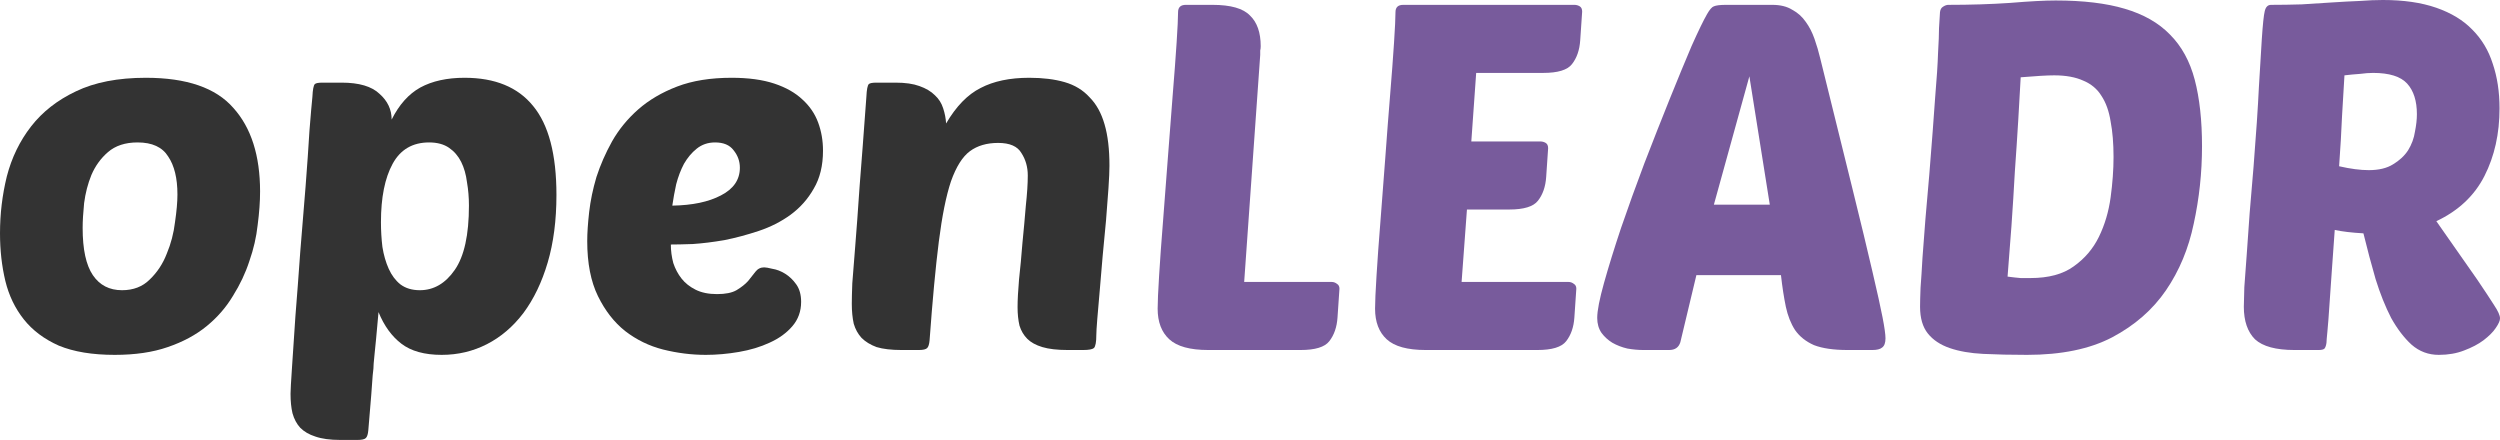
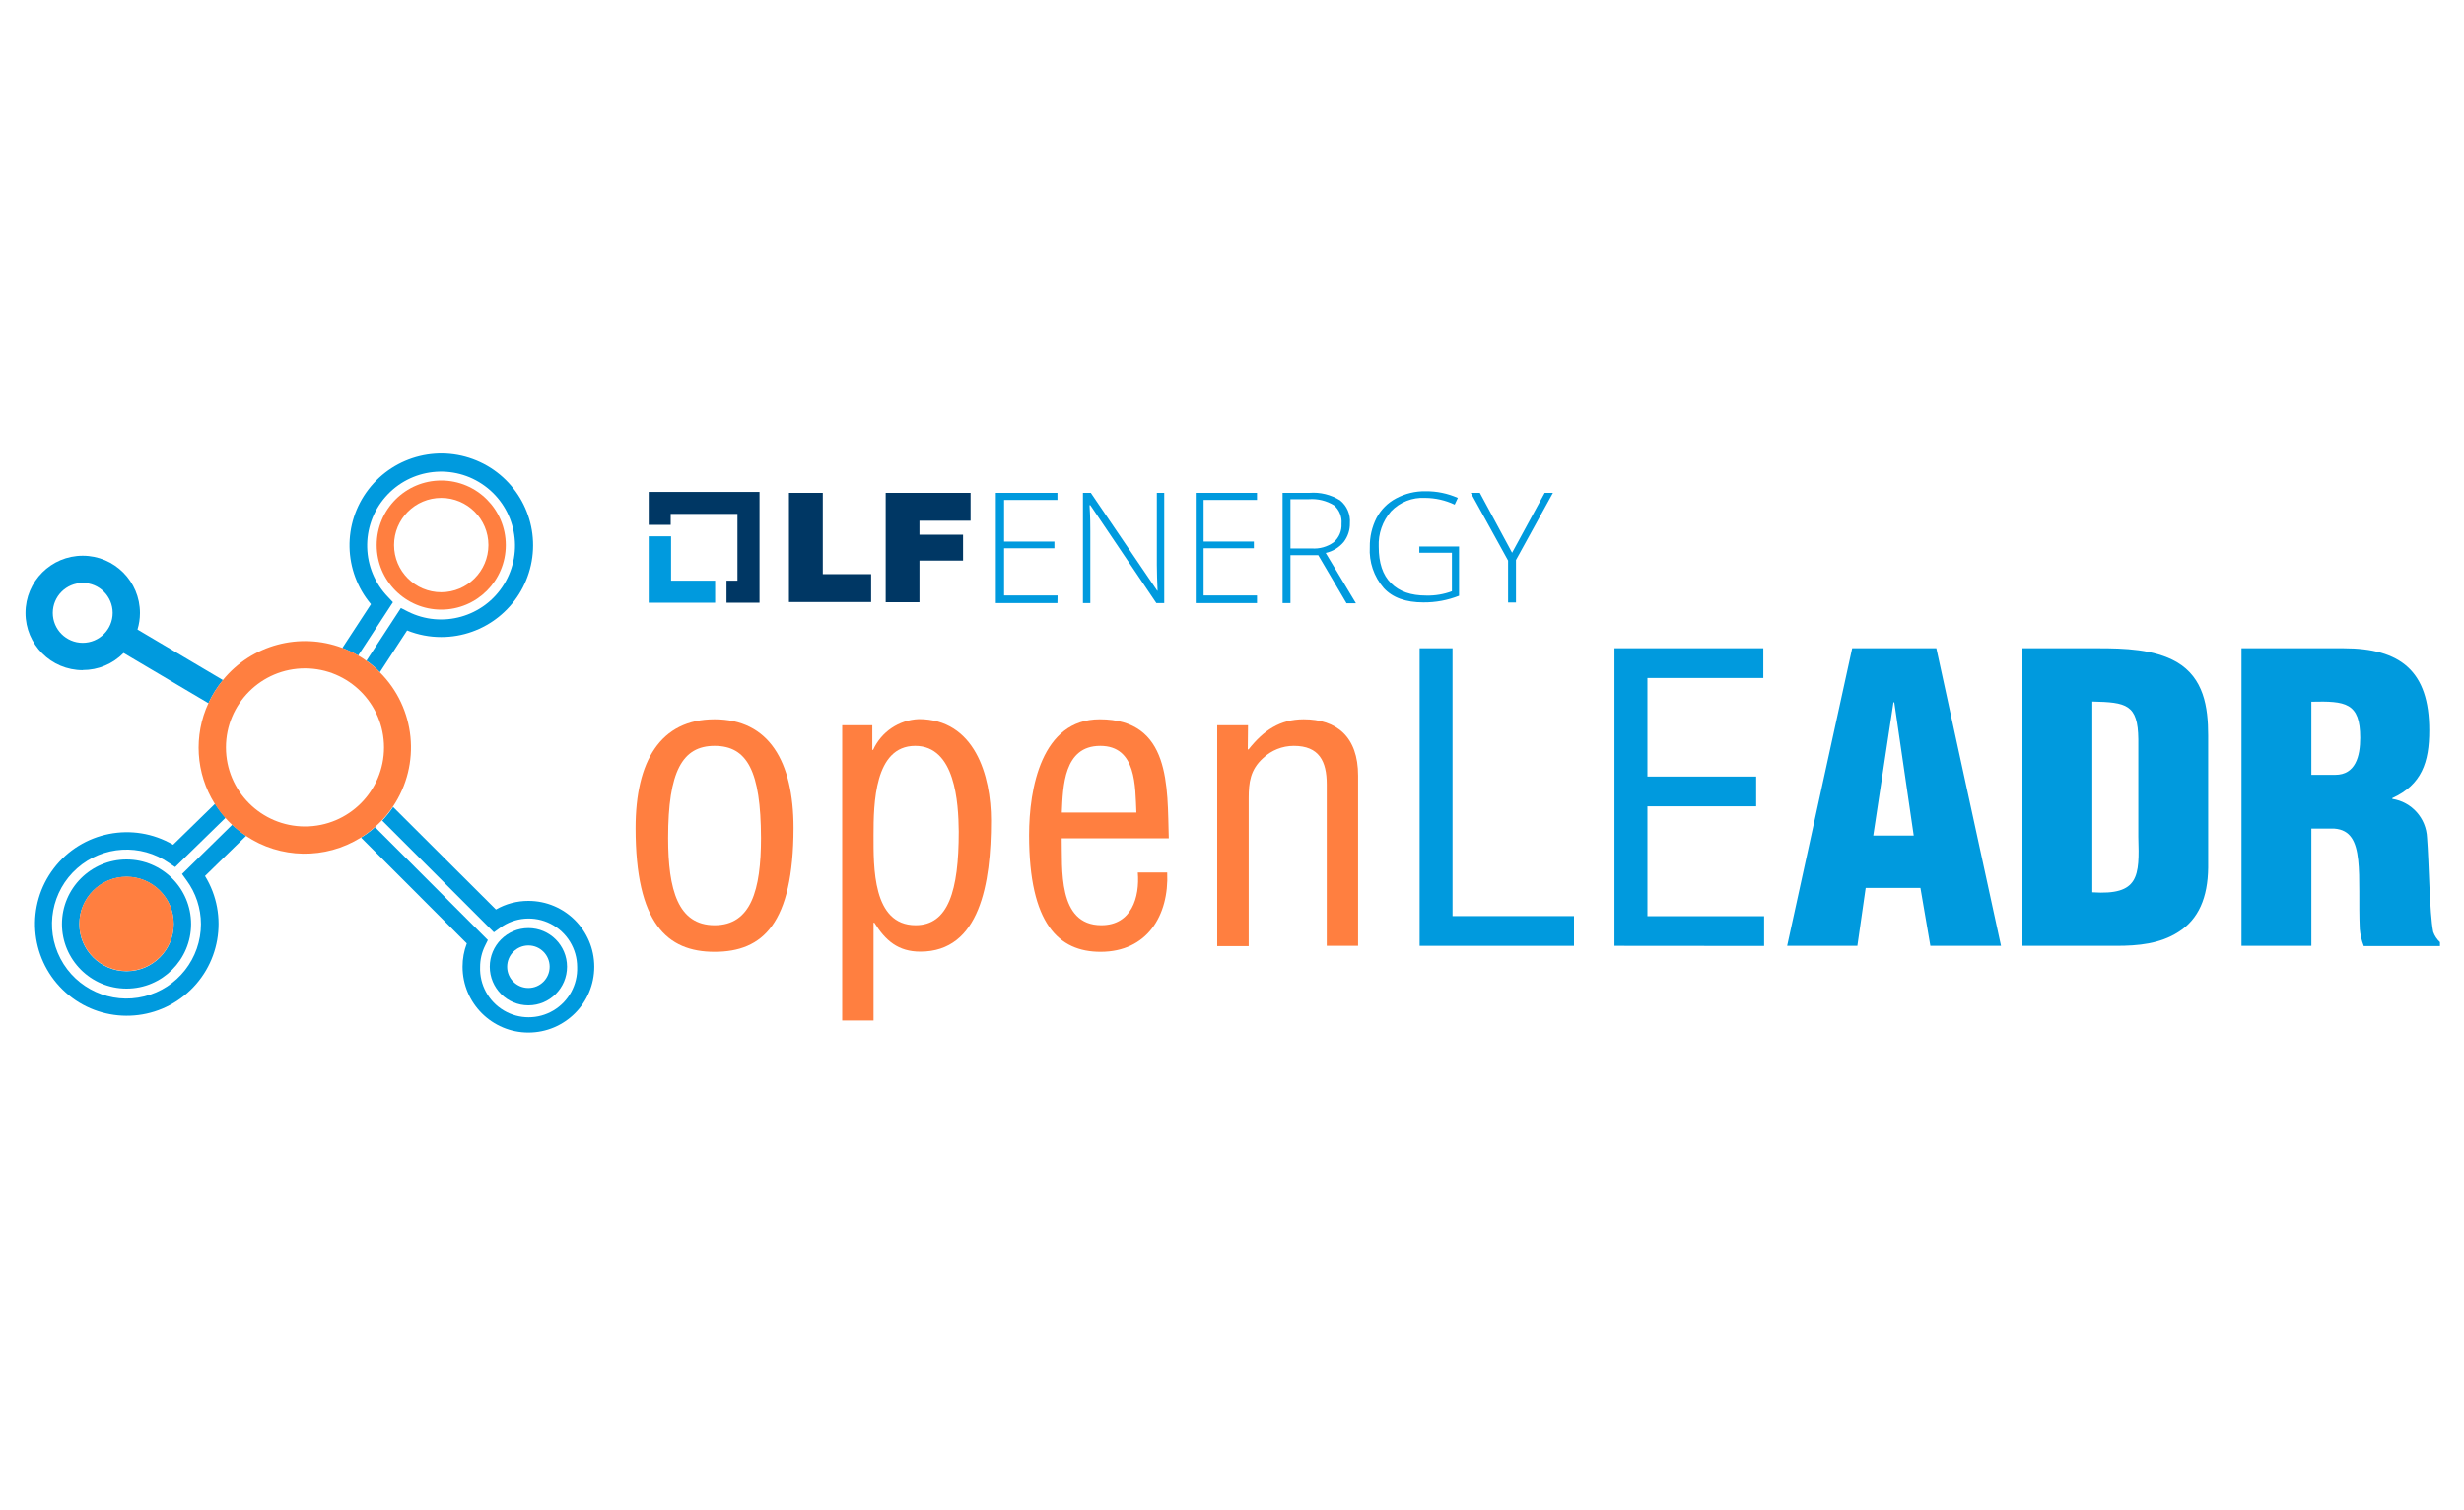
- <svg xmlns="http://www.w3.org/2000/svg" id="svg8" version="1.1" viewBox="0 0 54.427 9.578" height="9.578mm" width="54.427mm">
-   <defs id="defs2" />
-   <g transform="translate(-8.634342,-24.97805)" id="layer1">
-     <g id="flowRoot815" style="font-style:normal;font-weight:normal;font-size:40px;line-height:1.25;font-family:sans-serif;letter-spacing:0px;word-spacing:0px;fill:#000000;fill-opacity:1;stroke:none" transform="matrix(0.2645833,0,0,0.2645833,6.815373,-0.1336348)" aria-label="openLEADR">
-       <path id="path864" style="fill:#333333;fill-opacity:1" d="m 16.315,124.11 q -2.76,0 -4.6,-0.76 -1.8,-0.8 -2.88,-2.16 -1.08,-1.36 -1.52,-3.16 -0.44,-1.84 -0.44,-3.92 0,-2.4 0.56,-4.68 0.6,-2.32 2,-4.12 1.4,-1.8 3.68,-2.88 2.32,-1.12 5.76,-1.12 5.04,0 7.2,2.48 2.2,2.44 2.2,6.88 0,1.24 -0.2,2.76 -0.16,1.48 -0.68,2.96 -0.48,1.48 -1.36,2.88 -0.84,1.4 -2.16,2.48 -1.32,1.08 -3.2,1.72 -1.84,0.64 -4.36,0.64 z m 1.88,-17.48 q -1.52,0 -2.44,0.8 -0.88,0.76 -1.36,1.88 -0.44,1.08 -0.6,2.32 -0.12,1.2 -0.12,2.04 0,2.64 0.84,3.88 0.84,1.24 2.4,1.24 1.4,0 2.28,-0.88 0.92,-0.88 1.4,-2.12 0.52,-1.24 0.68,-2.6 0.2,-1.36 0.2,-2.28 0,-2 -0.76,-3.12 -0.72,-1.16 -2.52,-1.16 z" />
-       <path id="path866" style="fill:#333333;fill-opacity:1" d="m 45.101,101.31 q 3.76,0 5.64,2.32 1.92,2.32 1.92,7.32 0,3.12 -0.72,5.56 -0.72,2.44 -2,4.16 -1.28,1.68 -3,2.56 -1.72,0.88 -3.72,0.88 -2.12,0 -3.32,-0.92 -1.2,-0.92 -1.88,-2.6 -0.12,1.44 -0.2,2.2 -0.08,0.76 -0.12,1.2 -0.04,0.48 -0.08,0.84 0,0.36 -0.08,0.96 -0.04,0.6 -0.12,1.64 -0.08,1.04 -0.24,2.88 -0.04,0.48 -0.2,0.64 -0.16,0.16 -0.68,0.16 h -1.44 q -1.24,0 -2.04,-0.28 -0.76,-0.24 -1.24,-0.72 -0.44,-0.48 -0.64,-1.2 -0.16,-0.68 -0.16,-1.6 0,-0.4 0.12,-2.16 0.12,-1.76 0.28,-4.2 0.2,-2.48 0.4,-5.32 0.24,-2.84 0.44,-5.4 0.2,-2.6 0.32,-4.6 0.16,-2 0.24,-2.76 0.04,-0.88 0.2,-1.04 0.12,-0.12 0.64,-0.12 h 1.56 q 2.16,0 3.12,0.92 1,0.88 1,2.12 0.92,-1.84 2.36,-2.64 1.48,-0.8 3.64,-0.8 z m -2.92,5.32 q -2.04,0 -3,1.76 -0.96,1.76 -0.96,4.8 0,1.04 0.12,2.04 0.16,1 0.52,1.8 0.36,0.8 0.96,1.28 0.64,0.48 1.6,0.48 1.72,0 2.88,-1.68 1.16,-1.68 1.16,-5.28 0,-1 -0.16,-1.92 -0.12,-0.96 -0.48,-1.68 -0.36,-0.72 -1,-1.16 -0.64,-0.44 -1.64,-0.44 z" />
-       <path id="path868" style="fill:#333333;fill-opacity:1" d="m 64.954,124.11 q -1.76,0 -3.52,-0.44 -1.72,-0.44 -3.12,-1.52 -1.36,-1.08 -2.24,-2.88 -0.88,-1.8 -0.88,-4.52 0,-1 0.16,-2.4 0.16,-1.4 0.6,-2.88 0.48,-1.48 1.28,-2.92 0.84,-1.48 2.16,-2.64 1.32,-1.16 3.2,-1.88 1.88,-0.72 4.48,-0.72 2.08,0 3.52,0.48 1.44,0.48 2.32,1.32 0.88,0.8 1.28,1.88 0.4,1.08 0.4,2.32 0,1.84 -0.76,3.12 -0.72,1.28 -1.92,2.16 -1.16,0.84 -2.6,1.32 -1.44,0.48 -2.84,0.76 -1.4,0.24 -2.6,0.32 -1.16,0.04 -1.8,0.04 0,0.76 0.2,1.52 0.24,0.72 0.68,1.28 0.44,0.56 1.16,0.92 0.72,0.36 1.76,0.36 1.04,0 1.6,-0.32 0.6,-0.36 0.96,-0.76 0.36,-0.44 0.6,-0.76 0.28,-0.36 0.72,-0.36 0.2,0 0.68,0.12 0.52,0.08 1.04,0.4 0.52,0.32 0.92,0.88 0.4,0.56 0.4,1.44 0,1.16 -0.72,2 -0.72,0.84 -1.88,1.36 -1.12,0.52 -2.52,0.76 -1.4,0.24 -2.72,0.24 z m 0.76,-17.48 q -0.88,0 -1.52,0.52 -0.6,0.48 -1.04,1.24 -0.4,0.76 -0.64,1.68 -0.2,0.92 -0.32,1.76 2.48,-0.04 4,-0.84 1.56,-0.8 1.56,-2.28 0,-0.8 -0.52,-1.44 -0.48,-0.64 -1.52,-0.64 z" />
-       <path id="path870" style="fill:#333333;fill-opacity:1" d="m 90.604,120.19 q 0,-0.88 0.12,-2.28 0.16,-1.44 0.28,-3 0.16,-1.6 0.28,-3.08 0.16,-1.48 0.16,-2.48 0,-1.04 -0.52,-1.84 -0.48,-0.84 -1.92,-0.84 -1.4,0 -2.32,0.68 -0.92,0.68 -1.56,2.48 -0.6,1.8 -1,4.96 -0.4,3.16 -0.76,8.12 -0.04,0.48 -0.2,0.64 -0.16,0.16 -0.68,0.16 h -1.44 q -1.24,0 -2.04,-0.24 -0.76,-0.28 -1.24,-0.76 -0.44,-0.48 -0.64,-1.16 -0.16,-0.72 -0.16,-1.64 0,-0.6 0.04,-1.68 0.08,-1.12 0.24,-3.04 0.16,-1.96 0.36,-4.92 0.24,-3 0.56,-7.4 0.04,-0.88 0.2,-1.04 0.12,-0.12 0.64,-0.12 h 1.56 q 1.2,0 1.96,0.28 0.8,0.28 1.28,0.76 0.48,0.44 0.68,1.08 0.2,0.6 0.24,1.24 1.24,-2.12 2.84,-2.92 1.6,-0.84 4,-0.84 1.68,0 2.92,0.36 1.24,0.36 2.04,1.24 0.84,0.84 1.24,2.24 0.4,1.36 0.4,3.4 0,0.64 -0.08,1.84 -0.08,1.2 -0.2,2.64 -0.12,1.4 -0.28,2.96 -0.12,1.52 -0.24,2.84 -0.12,1.32 -0.2,2.32 -0.08,1 -0.08,1.32 0,0.88 -0.2,1.08 -0.2,0.16 -0.88,0.16 h -1.28 q -1.28,0 -2.08,-0.24 -0.8,-0.24 -1.24,-0.68 -0.44,-0.44 -0.64,-1.08 -0.16,-0.68 -0.16,-1.52 z" />
-       <path id="path872" style="fill:#785b9c;fill-opacity:1" d="m 106.29,123.71 q -2.24,0 -3.2,-0.88 -0.96,-0.88 -0.96,-2.52 0,-0.8 0.12,-2.72 0.12,-1.96 0.32,-4.44 0.2,-2.48 0.4,-5.24 0.2,-2.76 0.4,-5.2 0.2,-2.44 0.32,-4.28 0.12,-1.84 0.12,-2.52 0,-0.6 0.64,-0.6 h 2.2 q 2.24,0 3.08,0.88 0.88,0.84 0.88,2.52 0,0.2 -0.04,0.36 0,0.16 0,0.36 l -1.32,18.68 h 7.2 q 0.24,0 0.44,0.16 0.2,0.12 0.2,0.4 l -0.16,2.36 q -0.08,1.2 -0.68,1.96 -0.56,0.72 -2.36,0.72 z" />
-       <path id="path874" style="fill:#785b9c;fill-opacity:1" d="m 124.18,123.71 q -2.24,0 -3.2,-0.88 -0.96,-0.88 -0.96,-2.52 0,-0.8 0.12,-2.72 0.12,-1.96 0.32,-4.44 0.2,-2.48 0.4,-5.24 0.2,-2.76 0.4,-5.2 0.2,-2.44 0.32,-4.28 0.12,-1.84 0.12,-2.52 0,-0.6 0.64,-0.6 h 14.08 q 0.24,0 0.44,0.12 0.2,0.12 0.2,0.44 l -0.16,2.36 q -0.08,1.2 -0.68,1.96 -0.56,0.72 -2.36,0.72 h -5.52 l -0.4,5.64 h 5.68 q 0.24,0 0.44,0.12 0.2,0.12 0.2,0.44 l -0.16,2.36 q -0.08,1.2 -0.68,1.96 -0.56,0.72 -2.36,0.72 h -3.48 l -0.44,5.96 h 8.8 q 0.24,0 0.44,0.16 0.2,0.12 0.2,0.4 l -0.16,2.36 q -0.08,1.2 -0.68,1.96 -0.56,0.72 -2.36,0.72 z" />
-       <path id="path876" style="fill:#785b9c;fill-opacity:1" d="m 152.699,95.31 q 1,0 1.64,0.4 0.68,0.36 1.12,1 0.44,0.6 0.72,1.4 0.28,0.8 0.48,1.64 1.6,6.48 2.64,10.68 1.04,4.2 1.64,6.8 0.6,2.56 0.84,3.8 0.24,1.24 0.24,1.72 0,0.56 -0.28,0.76 -0.24,0.2 -0.8,0.2 h -2.04 q -1.72,0 -2.76,-0.4 -1,-0.44 -1.56,-1.24 -0.52,-0.8 -0.76,-1.92 -0.24,-1.16 -0.4,-2.6 h -6.96 l -1.32,5.52 q -0.2,0.64 -0.92,0.64 h -2.12 q -0.64,0 -1.32,-0.12 -0.68,-0.16 -1.24,-0.48 -0.52,-0.32 -0.88,-0.8 -0.36,-0.52 -0.36,-1.24 0,-0.88 0.56,-2.88 0.56,-2 1.4,-4.52 0.88,-2.56 1.92,-5.32 1.08,-2.8 2.08,-5.28 1,-2.48 1.8,-4.36 0.84,-1.88 1.28,-2.64 0.32,-0.56 0.56,-0.64 0.28,-0.12 1,-0.12 z m -4.8,16.44 h 4.6 l -1.68,-10.56 z" />
-       <path id="path878" style="fill:#785b9c;fill-opacity:1" d="m 166.504,95.91 q 0.04,-0.32 0.24,-0.44 0.24,-0.16 0.44,-0.16 2.72,0 5.08,-0.16 2.4,-0.2 3.76,-0.2 3.4,0 5.68,0.68 2.32,0.68 3.72,2.12 1.44,1.44 2.04,3.72 0.6,2.28 0.6,5.48 0,3.24 -0.68,6.36 -0.64,3.08 -2.28,5.48 -1.64,2.4 -4.44,3.88 -2.76,1.44 -7,1.44 -1.96,0 -3.6,-0.08 -1.6,-0.08 -2.76,-0.48 -1.16,-0.4 -1.8,-1.2 -0.64,-0.8 -0.64,-2.2 0,-0.52 0.04,-1.56 0.08,-1.04 0.16,-2.48 0.12,-1.44 0.24,-3.16 0.16,-1.76 0.32,-3.68 0.32,-3.96 0.48,-6.32 0.2,-2.36 0.24,-3.68 0.08,-1.36 0.08,-2.04 0.04,-0.68 0.08,-1.32 z m 7.44,21.88 q 2.24,0 3.56,-0.96 1.36,-0.96 2.08,-2.44 0.72,-1.48 0.96,-3.24 0.24,-1.76 0.24,-3.32 0,-1.68 -0.24,-2.92 -0.2,-1.28 -0.76,-2.12 -0.52,-0.84 -1.48,-1.24 -0.96,-0.44 -2.4,-0.44 -0.44,0 -1.12,0.04 -0.68,0.04 -1.64,0.12 -0.08,1.48 -0.2,3.52 -0.12,2 -0.28,4.24 -0.12,2.2 -0.28,4.48 -0.16,2.24 -0.32,4.16 0.6,0.08 1.08,0.12 0.48,0 0.8,0 z" />
-       <path id="path880" style="fill:#785b9c;fill-opacity:1" d="m 195.665,123.71 q -2.28,0 -3.24,-0.88 -0.92,-0.92 -0.92,-2.68 0,-0.48 0.04,-1.6 0.08,-1.16 0.2,-2.72 0.12,-1.56 0.24,-3.4 0.16,-1.88 0.32,-3.8 0.32,-4.04 0.44,-6.56 0.16,-2.52 0.24,-3.96 0.12,-1.8 0.24,-2.28 0.12,-0.52 0.52,-0.52 1.24,0 2.52,-0.04 1.32,-0.08 2.52,-0.16 1.2,-0.08 2.24,-0.12 1.08,-0.08 1.92,-0.08 2.56,0 4.4,0.64 1.84,0.64 2.96,1.8 1.16,1.16 1.68,2.8 0.56,1.64 0.56,3.68 0,3.12 -1.24,5.56 -1.24,2.44 -3.96,3.72 l 3.36,4.8 q 0.92,1.36 1.4,2.12 0.48,0.72 0.48,1.08 0,0.28 -0.36,0.8 -0.32,0.48 -1,1 -0.64,0.48 -1.6,0.84 -0.92,0.36 -2.08,0.36 -1.28,0 -2.24,-0.84 -0.92,-0.84 -1.68,-2.2 -0.72,-1.4 -1.28,-3.2 -0.52,-1.8 -1,-3.76 -1.44,-0.08 -2.36,-0.28 -0.12,1.76 -0.24,3.36 -0.12,1.6 -0.2,2.88 -0.08,1.24 -0.16,2.08 -0.08,0.8 -0.08,0.96 -0.04,0.32 -0.16,0.48 -0.12,0.12 -0.48,0.12 z m 6.48,-22.8 q -0.48,0 -1.08,0.08 -0.6,0.04 -1.28,0.12 -0.08,1.4 -0.2,3.36 -0.08,1.92 -0.24,4.12 1.4,0.32 2.44,0.32 1.24,0 2,-0.48 0.8,-0.48 1.24,-1.16 0.44,-0.72 0.56,-1.52 0.16,-0.8 0.16,-1.44 0,-1.64 -0.8,-2.52 -0.8,-0.88 -2.8,-0.88 z" />
-     </g>
-   </g>
+ <svg xmlns="http://www.w3.org/2000/svg" id="Layer_1" data-name="Layer 1" viewBox="0 0 400 245">
+   <defs>
+     <style>.cls-1{fill:#009ade;}.cls-2{fill:#003764;}.cls-3{fill:#ff7f40;}.cls-4{fill:none;}</style>
+   </defs>
+   <polygon class="cls-1" points="108.94 94.26 108.94 87.06 105.31 87.06 105.31 97.84 116.09 97.84 116.09 94.26 108.94 94.26" />
+   <polygon class="cls-2" points="123.3 79.85 105.31 79.85 105.31 85.2 108.88 85.2 108.88 83.42 119.72 83.42 119.72 94.26 117.94 94.26 117.94 97.84 123.3 97.84 123.3 79.85" />
+   <path class="cls-2" d="M128.08,80h5.49v13.2h7.85v4.53H128.08V80Z" />
+   <path class="cls-2" d="M143.78,80h13.78v4.53h-8.3V86.8h7.08V91h-7.08v6.76h-5.48Z" />
+   <path class="cls-1" d="M171.66,97.9h-10V80h10v1.15H163v6.76h8.17V89H163v7.66h8.68Z" />
+   <path class="cls-1" d="M189,97.9h-1.28L177,82h-.13c.13,1.92.13,3.32.13,4.28V97.9H175.8V80h1.28l10.78,15.89h.06c-.06-1.47-.12-2.87-.12-4.21V80H189V97.9Z" />
+   <path class="cls-1" d="M204.06,97.9h-9.95V80h9.95v1.15h-8.67v6.76h8.16V89h-8.16v7.66h8.67Z" />
+   <path class="cls-1" d="M209.49,90.12V97.9h-1.28V80h4.34a8.2,8.2,0,0,1,5,1.22,4.32,4.32,0,0,1,1.59,3.7,4.86,4.86,0,0,1-1,3.06,5.31,5.31,0,0,1-2.93,1.78l4.91,8.17h-1.53L214,90.12Zm0-1.09h3.44a5.41,5.41,0,0,0,3.57-1,3.67,3.67,0,0,0,1.28-3,3.56,3.56,0,0,0-1.21-3,6.8,6.8,0,0,0-4.08-1h-3Z" />
+   <path class="cls-1" d="M230.29,88.71h6.57v8a15.27,15.27,0,0,1-5.81,1.08c-2.81,0-5-.76-6.44-2.36a9.34,9.34,0,0,1-2.24-6.63,10.11,10.11,0,0,1,1.09-4.72,7.61,7.61,0,0,1,3.19-3.19,9.77,9.77,0,0,1,4.78-1.15,12.57,12.57,0,0,1,5.23,1.08l-.51,1.09a11.4,11.4,0,0,0-4.78-1.09A7.11,7.11,0,0,0,225.82,83a8.2,8.2,0,0,0-2,5.74c0,2.62.64,4.6,2,5.94s3.19,2,5.74,2a11.11,11.11,0,0,0,4.14-.7V89.73h-5.29v-1Z" />
+   <path class="cls-1" d="M245.47,89.73,250.76,80h1.34l-6,10.91v6.89h-1.28V91l-6.06-11h1.47Z" />
+   <path class="cls-3" d="M116,154.51c-7.73,0-12.82-4.64-12.82-20.1,0-10.82,4-17.65,12.82-17.65s12.82,6.83,12.82,17.65C128.79,149.94,123.83,154.51,116,154.51Zm0-33.43c-5.22,0-7.54,4.12-7.54,14.94,0,8.44,1.61,14.17,7.54,14.17s7.54-5.73,7.54-14.17C123.51,125.2,121.32,121.08,116,121.08Z" />
+   <path class="cls-3" d="M141.81,165.66h-5.09V117.73h4.89v4h.13a8.53,8.53,0,0,1,7.41-5c9.08,0,11.73,9.15,11.73,16.49,0,10.18-1.81,21.26-11.47,21.26-3.61,0-5.67-1.8-7.47-4.7h-.13Zm6.76-44.58c-6.63,0-6.76,9.4-6.76,14.49s-.2,14.62,6.83,14.62c5.28,0,7-5.54,7-15.2C155.59,130.29,155.08,121.08,148.57,121.08Z" />
+   <path class="cls-3" d="M189.48,141.63c.32,7-3.28,12.88-10.82,12.88-6.77,0-11.6-4.51-11.6-18.94,0-7.54,2-18.81,11.47-18.81,11.6,0,10.95,10.95,11.21,19.32H172.35c.12,4.84-.71,14.11,6.44,14.11,4.89,0,6.25-4.51,5.92-8.56Zm-5-9.73c-.2-4.19.06-10.82-5.87-10.82s-6.05,6.57-6.24,10.82Z" />
+   <path class="cls-3" d="M202.56,121.65h.13c2.45-3.09,5.09-4.89,8.95-4.89,5.35,0,8.83,2.83,8.83,9.15v27.63h-5.09V127.32c0-3.73-1.22-6.24-5.35-6.24a7.27,7.27,0,0,0-5,2c-2.06,1.87-2.32,3.93-2.32,6.51v24H197.6V117.73h5Z" />
+   <path class="cls-1" d="M230.46,153.54V105.23h5.34v43.48h19.72v4.83Z" />
+   <path class="cls-1" d="M262.09,153.54V105.23h24.16v4.83H267.44v16h17.65v4.83H267.44v17.84h18.94v4.83Z" />
+   <path class="cls-1" d="M290.12,153.54l10.56-48.31h13.66l10.5,48.31H313.37l-1.61-9.4h-8.89l-1.35,9.4ZM307.51,114h-.13l-3.28,21.64h6.57Z" />
+   <path class="cls-1" d="M328.32,153.54V105.23h12.31c4.12,0,9.08.13,12.75,2.25,4.38,2.58,5.09,7.28,5.09,11.92v21.45c-.06,4.83-1.55,8.38-4.83,10.44-3,1.93-6.57,2.25-10.05,2.25Zm11.34-8.69c7.6.51,7.67-2.58,7.47-9V120c-.06-5.66-1.93-6-7.47-6.12Z" />
+   <path class="cls-1" d="M375.22,153.54H363.88V105.23h16.56c9.28,0,13.92,3.73,13.92,13.33,0,5.16-1.23,8.83-6,11v.13A6.66,6.66,0,0,1,394,136c.32,3.86.39,12.17,1,15.26a4.17,4.17,0,0,0,1.1,1.68v.64H383.73a10.08,10.08,0,0,1-.65-2.77c-.19-4.25.07-8.24-.26-11.21s-1.22-4.89-3.86-5.09h-3.74Zm0-27.76h3.87c3.28,0,4.06-3,4.06-6,0-5.74-2.39-6-7.93-5.87Z" />
+   <path class="cls-4" d="M85.78,160.38a3.45,3.45,0,1,0-3.45-3.45A3.45,3.45,0,0,0,85.78,160.38Z" />
+   <circle class="cls-4" cx="49.51" cy="121.33" r="12.83" transform="translate(-18.79 9.5) rotate(-9.22)" />
+   <circle class="cls-4" cx="13.43" cy="99.49" r="4.86" transform="translate(-12.05 2.39) rotate(-7.02)" />
+   <path class="cls-1" d="M85.78,146.24a10.52,10.52,0,0,0-5.27,1.4L63.82,131c-.26.39-.55.77-.84,1.14s-.61.73-.93,1.07l18.13,18.13,1-.72a7.87,7.87,0,0,1,12.51,6.36,7.88,7.88,0,1,1-15.75,0,7.76,7.76,0,0,1,.81-3.47l.45-.91L60.89,134.27c-.35.31-.72.62-1.1.9s-.78.55-1.18.8l17.17,17.18a10.55,10.55,0,0,0-.69,3.78,10.69,10.69,0,1,0,10.69-10.69Z" />
+   <path class="cls-1" d="M85.78,163.2a6.27,6.27,0,1,0-6.27-6.27A6.27,6.27,0,0,0,85.78,163.2Zm0-9.72a3.45,3.45,0,1,1-3.45,3.45A3.46,3.46,0,0,1,85.78,153.48Z" />
+   <path class="cls-1" d="M38.77,134.81a13.44,13.44,0,0,1-1.07-.93l-8.15,8,.72,1A12,12,0,0,1,32.62,150a12.09,12.09,0,1,1-5.19-9.92l1,.67,8.19-8c-.31-.35-.61-.72-.89-1.09s-.55-.78-.81-1.19l-6.82,6.66a14.9,14.9,0,1,0,5.18,5.07l6.68-6.52C39.52,135.39,39.14,135.11,38.77,134.81Z" />
+   <path class="cls-1" d="M10.06,150a10.48,10.48,0,1,0,10.48-10.48A10.49,10.49,0,0,0,10.06,150Zm2.82,0a7.66,7.66,0,1,1,7.66,7.66A7.66,7.66,0,0,1,12.88,150Z" />
+   <path class="cls-1" d="M13.43,108.77A9.24,9.24,0,0,0,20.06,106l13.78,8.15a16.67,16.67,0,0,1,2.35-3.75l-13.87-8.21a9.15,9.15,0,0,0,.4-2.68,9.29,9.29,0,1,0-9.29,9.28Zm0-14.14a4.86,4.86,0,1,1-4.86,4.86A4.87,4.87,0,0,1,13.43,94.63Z" />
+   <path class="cls-1" d="M63,96.92a12,12,0,1,1,3.2,2.35l-1.12-.57-5.59,8.56c.39.27.76.56,1.12.86s.72.63,1.06,1l4.42-6.78a14.74,14.74,0,0,0,5.55,1.07,14.9,14.9,0,1,0-11.42-5.33l-4.65,7.12c.45.17.89.36,1.32.56s.84.43,1.25.66l5.65-8.66Z" />
+   <path class="cls-3" d="M20.54,142.31A7.66,7.66,0,1,0,28.2,150,7.66,7.66,0,0,0,20.54,142.31Z" />
+   <path class="cls-3" d="M60.6,108.12c-.36-.3-.73-.59-1.12-.86a15.56,15.56,0,0,0-1.35-.87c-.41-.23-.82-.46-1.25-.66s-.87-.39-1.32-.56a17.21,17.21,0,0,0-19.37,5.21,16.67,16.67,0,0,0-2.35,3.75,17.19,17.19,0,0,0,1,16.32c.26.41.52.8.81,1.19s.58.74.89,1.09.73.79,1.12,1.15a13.44,13.44,0,0,0,1.07.93c.37.3.75.58,1.15.85a17.19,17.19,0,0,0,18.69.31c.4-.25.8-.52,1.18-.8s.75-.59,1.1-.9.79-.72,1.16-1.11.63-.7.93-1.07.58-.75.84-1.14a17.23,17.23,0,0,0-2.16-21.86C61.32,108.75,61,108.43,60.6,108.12Zm1.74,13.21A12.83,12.83,0,1,1,49.51,108.5,12.84,12.84,0,0,1,62.34,121.33Z" />
+   <path class="cls-3" d="M71.63,78A10.48,10.48,0,1,0,82.11,88.48,10.49,10.49,0,0,0,71.63,78Zm0,18.14a7.66,7.66,0,1,1,7.66-7.66A7.67,7.67,0,0,1,71.63,96.14Z" />
</svg>
